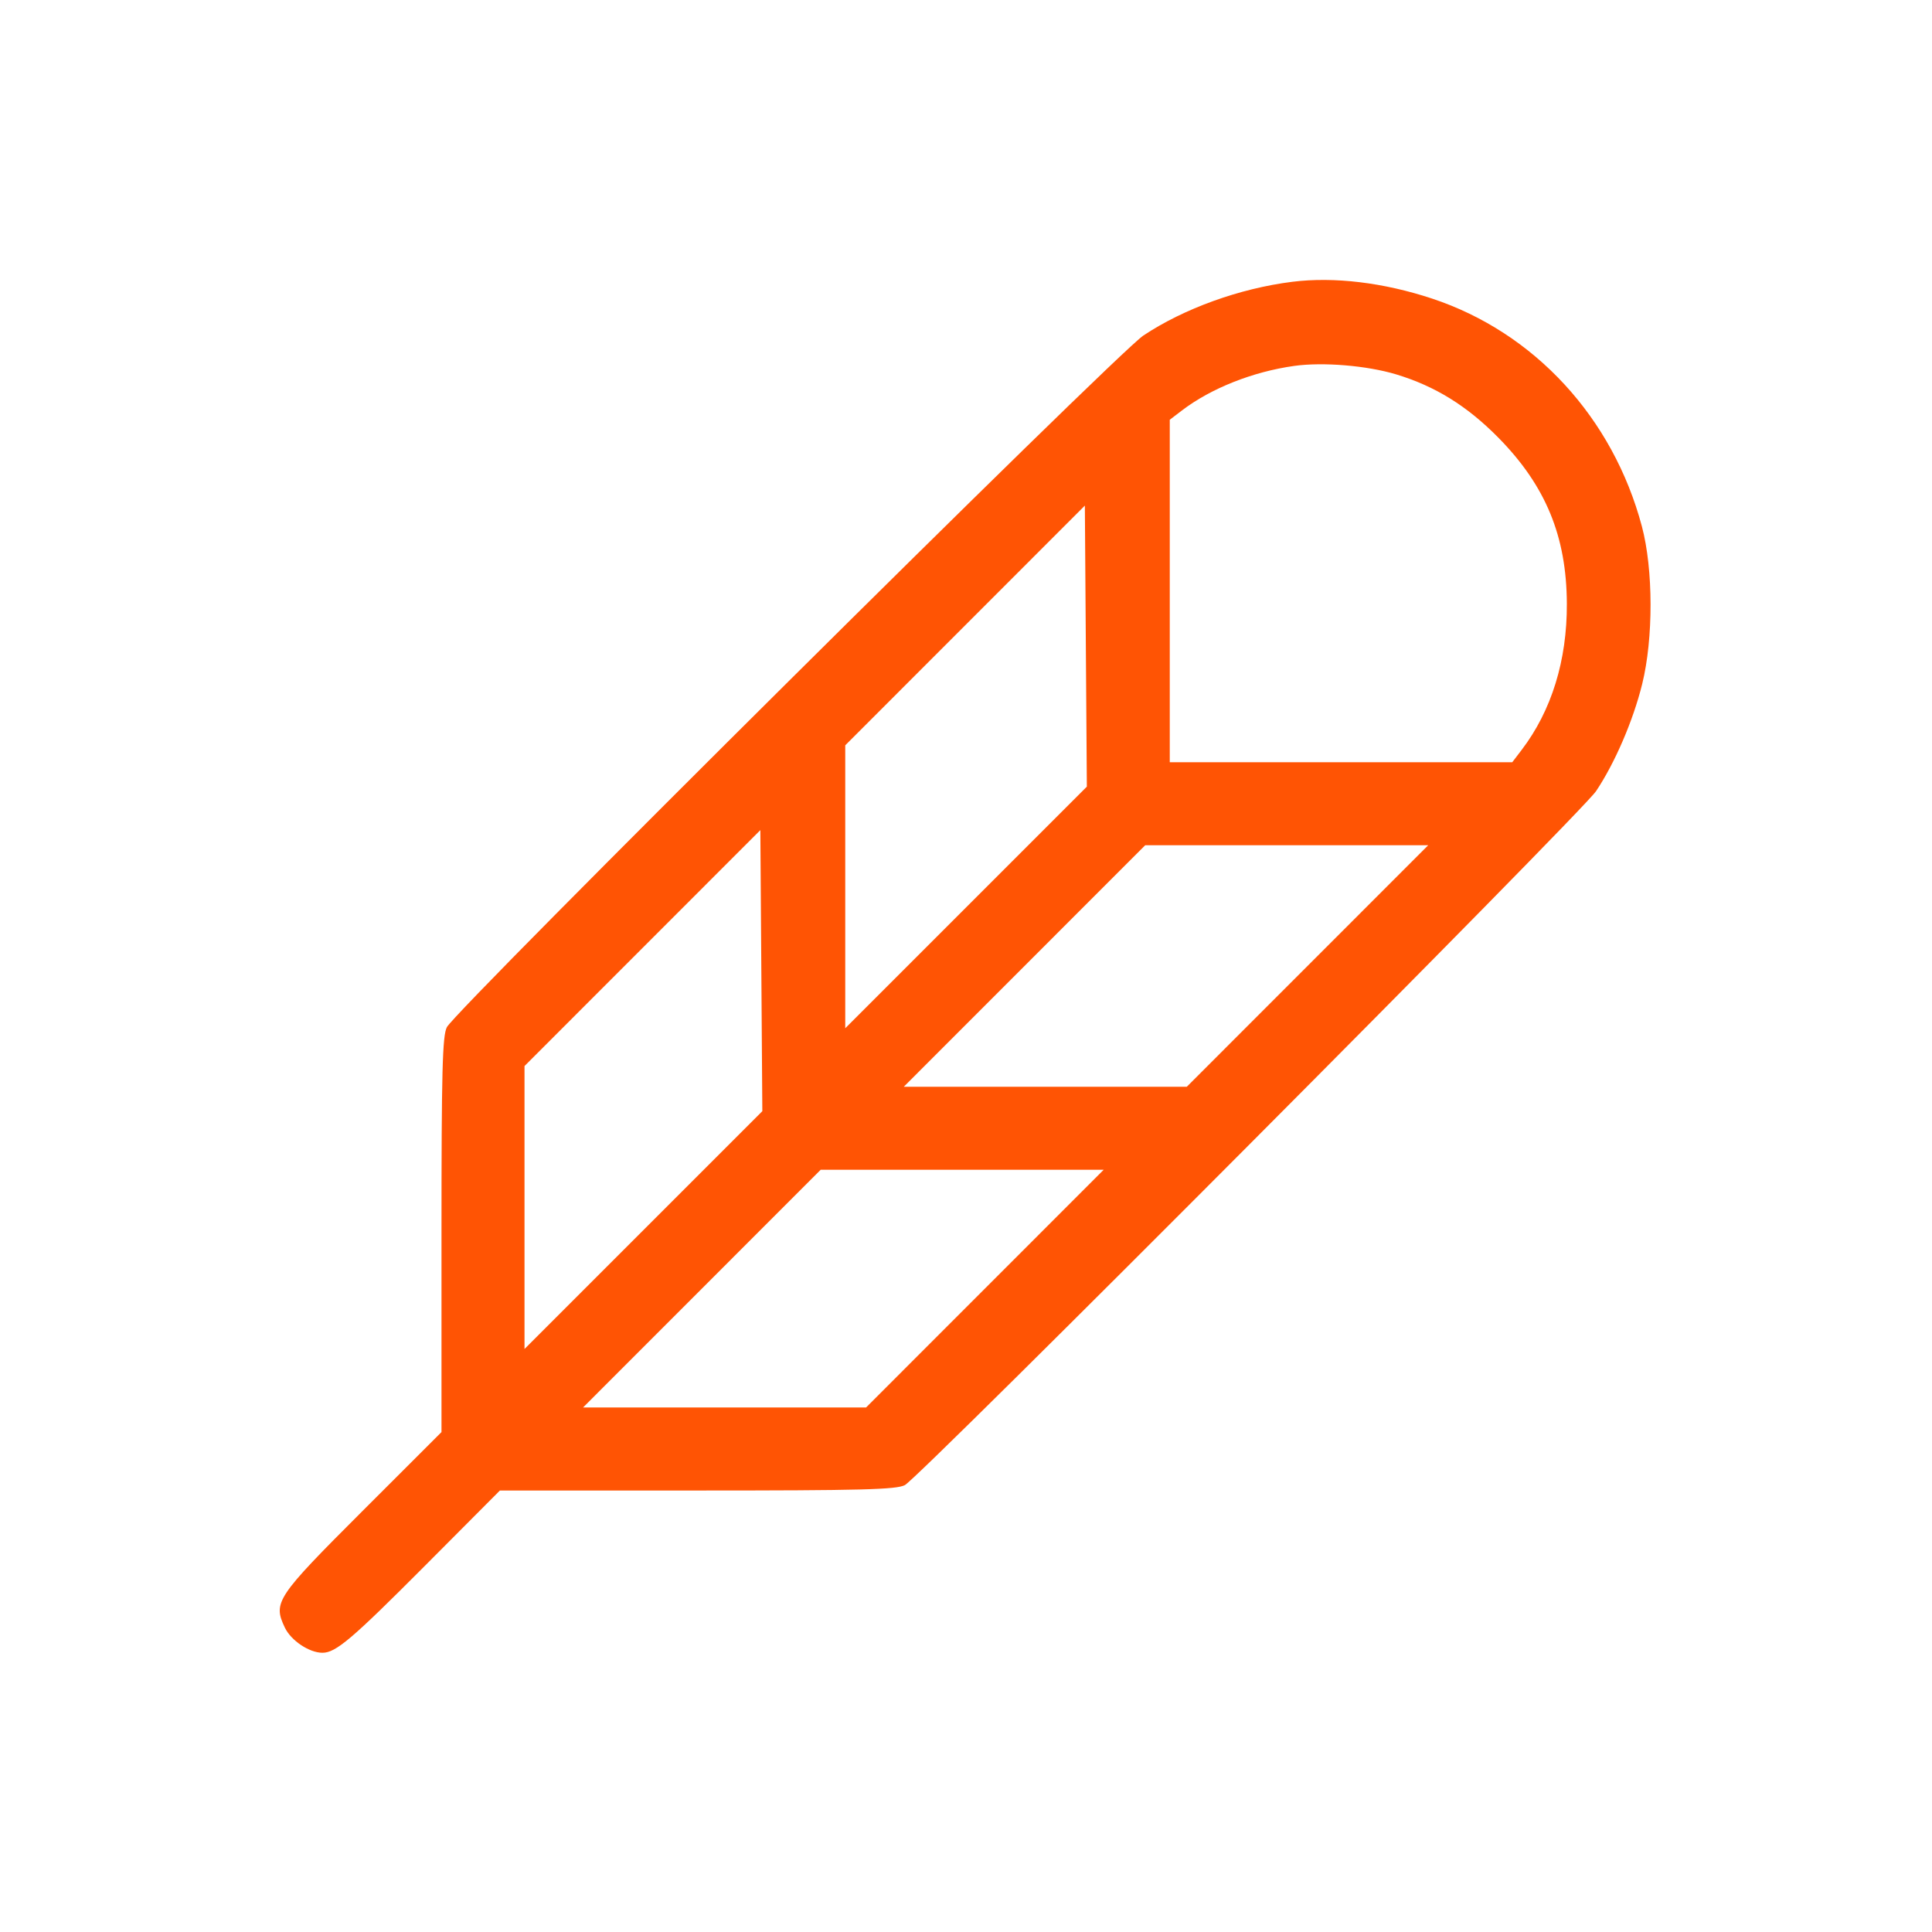
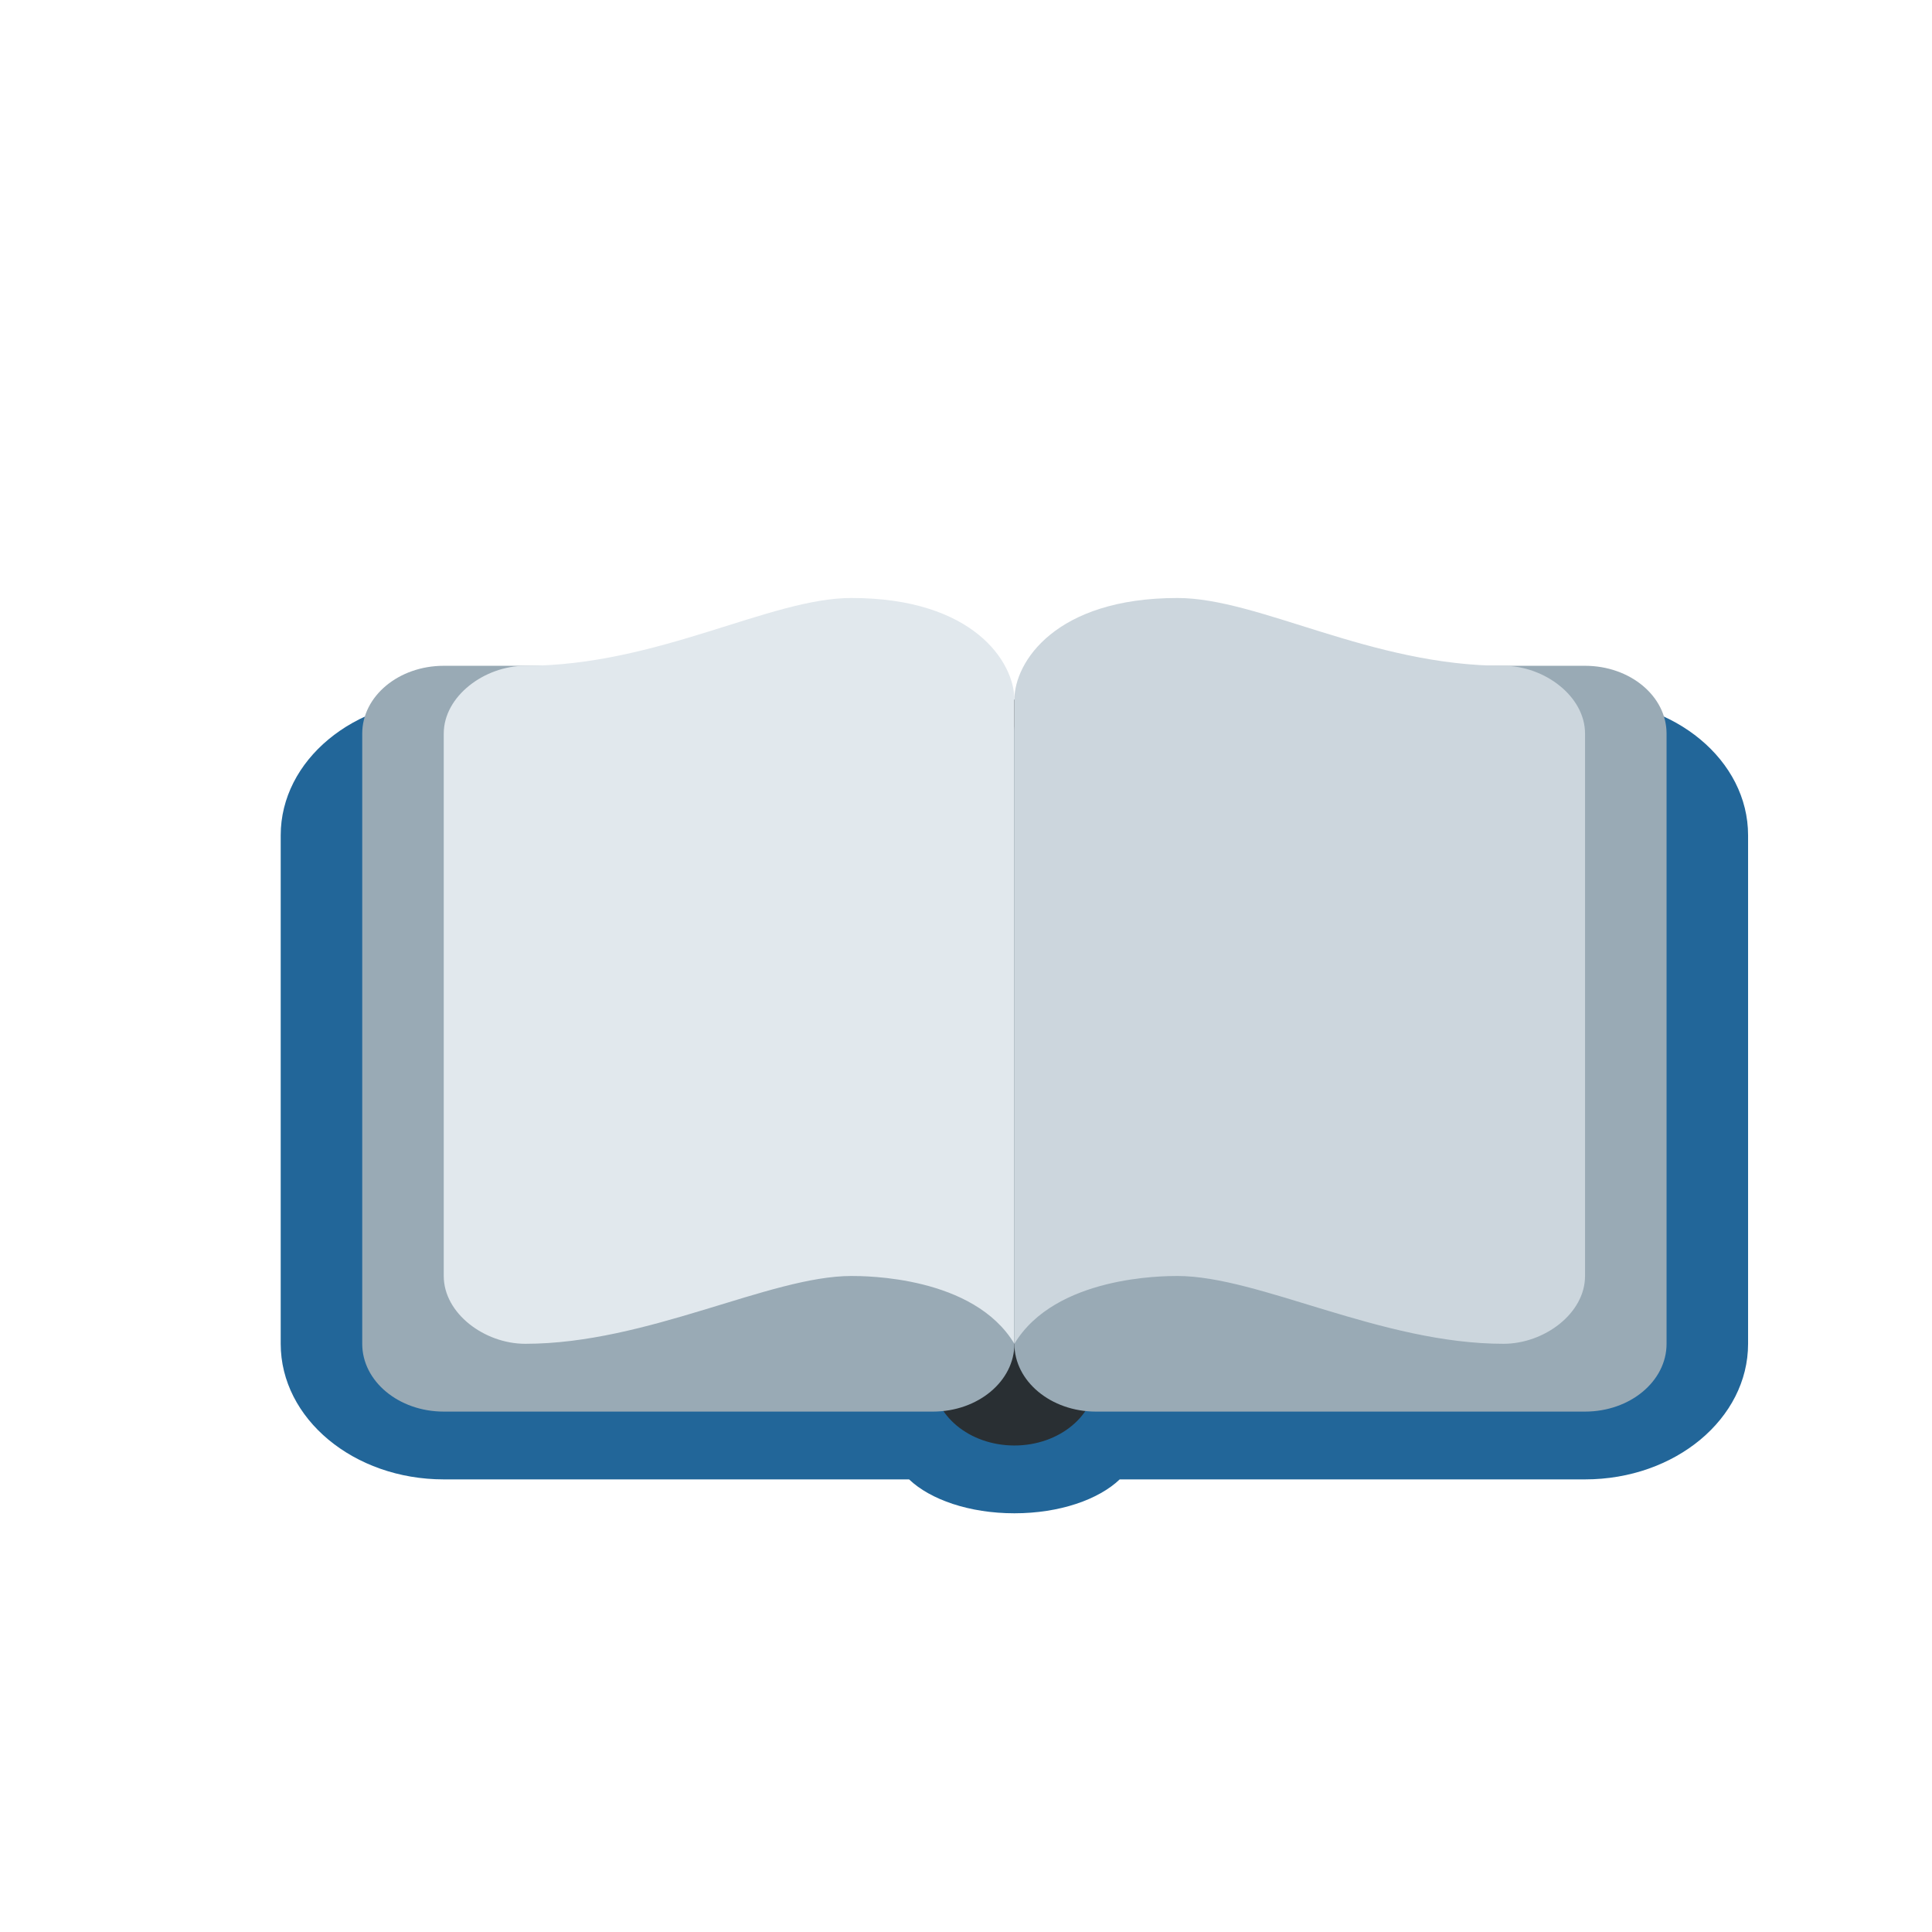
- <svg xmlns="http://www.w3.org/2000/svg" width="512" height="512" viewBox="0 0 512 512" version="1.1">
-   <path d="M 342.500 74.674 C 328.568 76.413, 313.715 81.775, 302.965 88.947 C 295.903 93.658, 121.008 267.340, 118.431 272.200 C 117.242 274.444, 117 283.750, 117 327.209 L 117 379.518 96 400.500 C 73.173 423.308, 72.301 424.618, 75.484 431.326 C 77.115 434.762, 81.950 438, 85.451 438 C 88.991 438, 93.206 434.425, 112.491 415.067 L 132.481 395 184.790 395 C 228.250 395, 237.556 394.758, 239.800 393.569 C 243.735 391.482, 419.132 215.386, 422.963 209.675 C 427.946 202.247, 432.790 191.005, 435.190 181.301 C 438.182 169.201, 438.151 150.898, 435.118 139.500 C 427.456 110.706, 406.639 88.107, 379.500 79.120 C 366.682 74.875, 353.542 73.296, 342.500 74.674 M 343 96.968 C 332.042 98.495, 320.939 102.895, 313.250 108.759 L 310 111.237 310 156.619 L 310 202 355.381 202 L 400.763 202 403.241 198.750 C 411.174 188.348, 415.292 175.040, 415.232 160 C 415.161 142.102, 409.608 128.672, 397 115.905 C 388.754 107.554, 380.287 102.320, 370 99.214 C 362.257 96.877, 350.609 95.908, 343 96.968 M 255.750 165.749 L 224 197.512 224 235.004 L 224 272.496 256.012 240.484 L 288.025 208.471 287.762 171.229 L 287.500 133.987 255.750 165.749 M 170.250 251.249 L 139 282.512 139 320.004 L 139 357.496 170.512 325.984 L 202.025 294.471 201.762 257.229 L 201.500 219.987 170.250 251.249 M 271.500 256 L 239.512 288 277.012 288 L 314.512 288 346.500 256 L 378.488 224 340.988 224 L 303.488 224 271.500 256 M 186 341.500 L 154.512 373 192.012 373 L 229.512 373 261 341.500 L 292.488 310 254.988 310 L 217.488 310 186 341.500" stroke="none" fill="#ff5404" fill-rule="evenodd" />
-   <path d="" stroke="none" fill="#fc5404" fill-rule="evenodd" />
+ <svg xmlns="http://www.w3.org/2000/svg" width="512" height="512" viewBox="0 0 512 512" version="1.1" id="svg2">
+   <defs id="defs2" />
+   <path d="" stroke="none" fill="#fc5404" fill-rule="evenodd" id="path2" />
+   <path d="" stroke="none" fill="#fc5404" fill-rule="evenodd" id="path2-9" style="display:inline" />
+   <path fill="#226699" d="M 420.053,185.426 H 117.598 a 43.208,35.935 0 0 0 -43.208,35.935 v 134.757 a 43.208,35.935 0 0 0 43.208,35.935 h 123.315 c 5.617,5.354 15.955,8.984 27.912,8.984 11.958,0 22.306,-3.629 27.912,-8.984 h 123.315 a 43.208,35.935 0 0 0 43.208,-35.935 v -134.757 a 43.208,35.935 0 0 0 -43.208,-35.935 z" id="path1" style="stroke-width:9.851" />
+   <path fill="#292f33" d="m 290.429,365.103 a 21.604,17.968 0 0 1 -43.208,0 v -161.709 a 21.604,17.968 0 0 1 43.208,0 z" id="path2-2" style="stroke-width:9.851" />
+   <path fill="#99aab5" d="m 268.825,356.119 a 21.604,17.968 0 0 1 -21.604,17.968 H 117.598 A 21.604,17.968 0 0 1 95.994,356.119 v -161.709 a 21.604,17.968 0 0 1 21.604,-17.968 h 129.624 a 21.604,17.968 0 0 1 21.604,17.968 z" id="path3" style="stroke-width:9.851" />
+   <path fill="#e1e8ed" d="m 268.825,356.119 c -10.791,-17.95 -39.503,-17.968 -43.208,-17.968 -21.604,0 -54.01,17.968 -86.416,17.968 -10.802,0 -21.604,-8.05 -21.604,-17.968 V 194.41 c 0,-9.918 10.802,-17.968 21.604,-17.968 35.16,0 64.812,-17.968 86.416,-17.968 32.406,0 43.208,17.033 43.208,26.952 z" id="path4" style="stroke-width:9.851" />
+   <path fill="#99aab5" d="m 441.657,356.119 a 21.604,17.968 0 0 1 -21.604,17.968 H 290.429 A 21.604,17.968 0 0 1 268.825,356.119 v -161.709 a 21.604,17.968 0 0 1 21.604,-17.968 h 129.624 a 21.604,17.968 0 0 1 21.604,17.968 z" id="path5" style="stroke-width:9.851" />
+   <path fill="#ccd6dd" d="m 268.825,356.119 c 10.791,-17.95 39.503,-17.968 43.208,-17.968 21.604,0 54.01,17.968 86.416,17.968 10.802,0 21.604,-8.05 21.604,-17.968 V 194.41 c 0,-9.918 -10.802,-17.968 -21.604,-17.968 -35.171,0 -64.812,-17.968 -86.416,-17.968 -32.406,0 -43.208,17.033 -43.208,26.952 z" id="path6" style="stroke-width:9.851" />
</svg>
